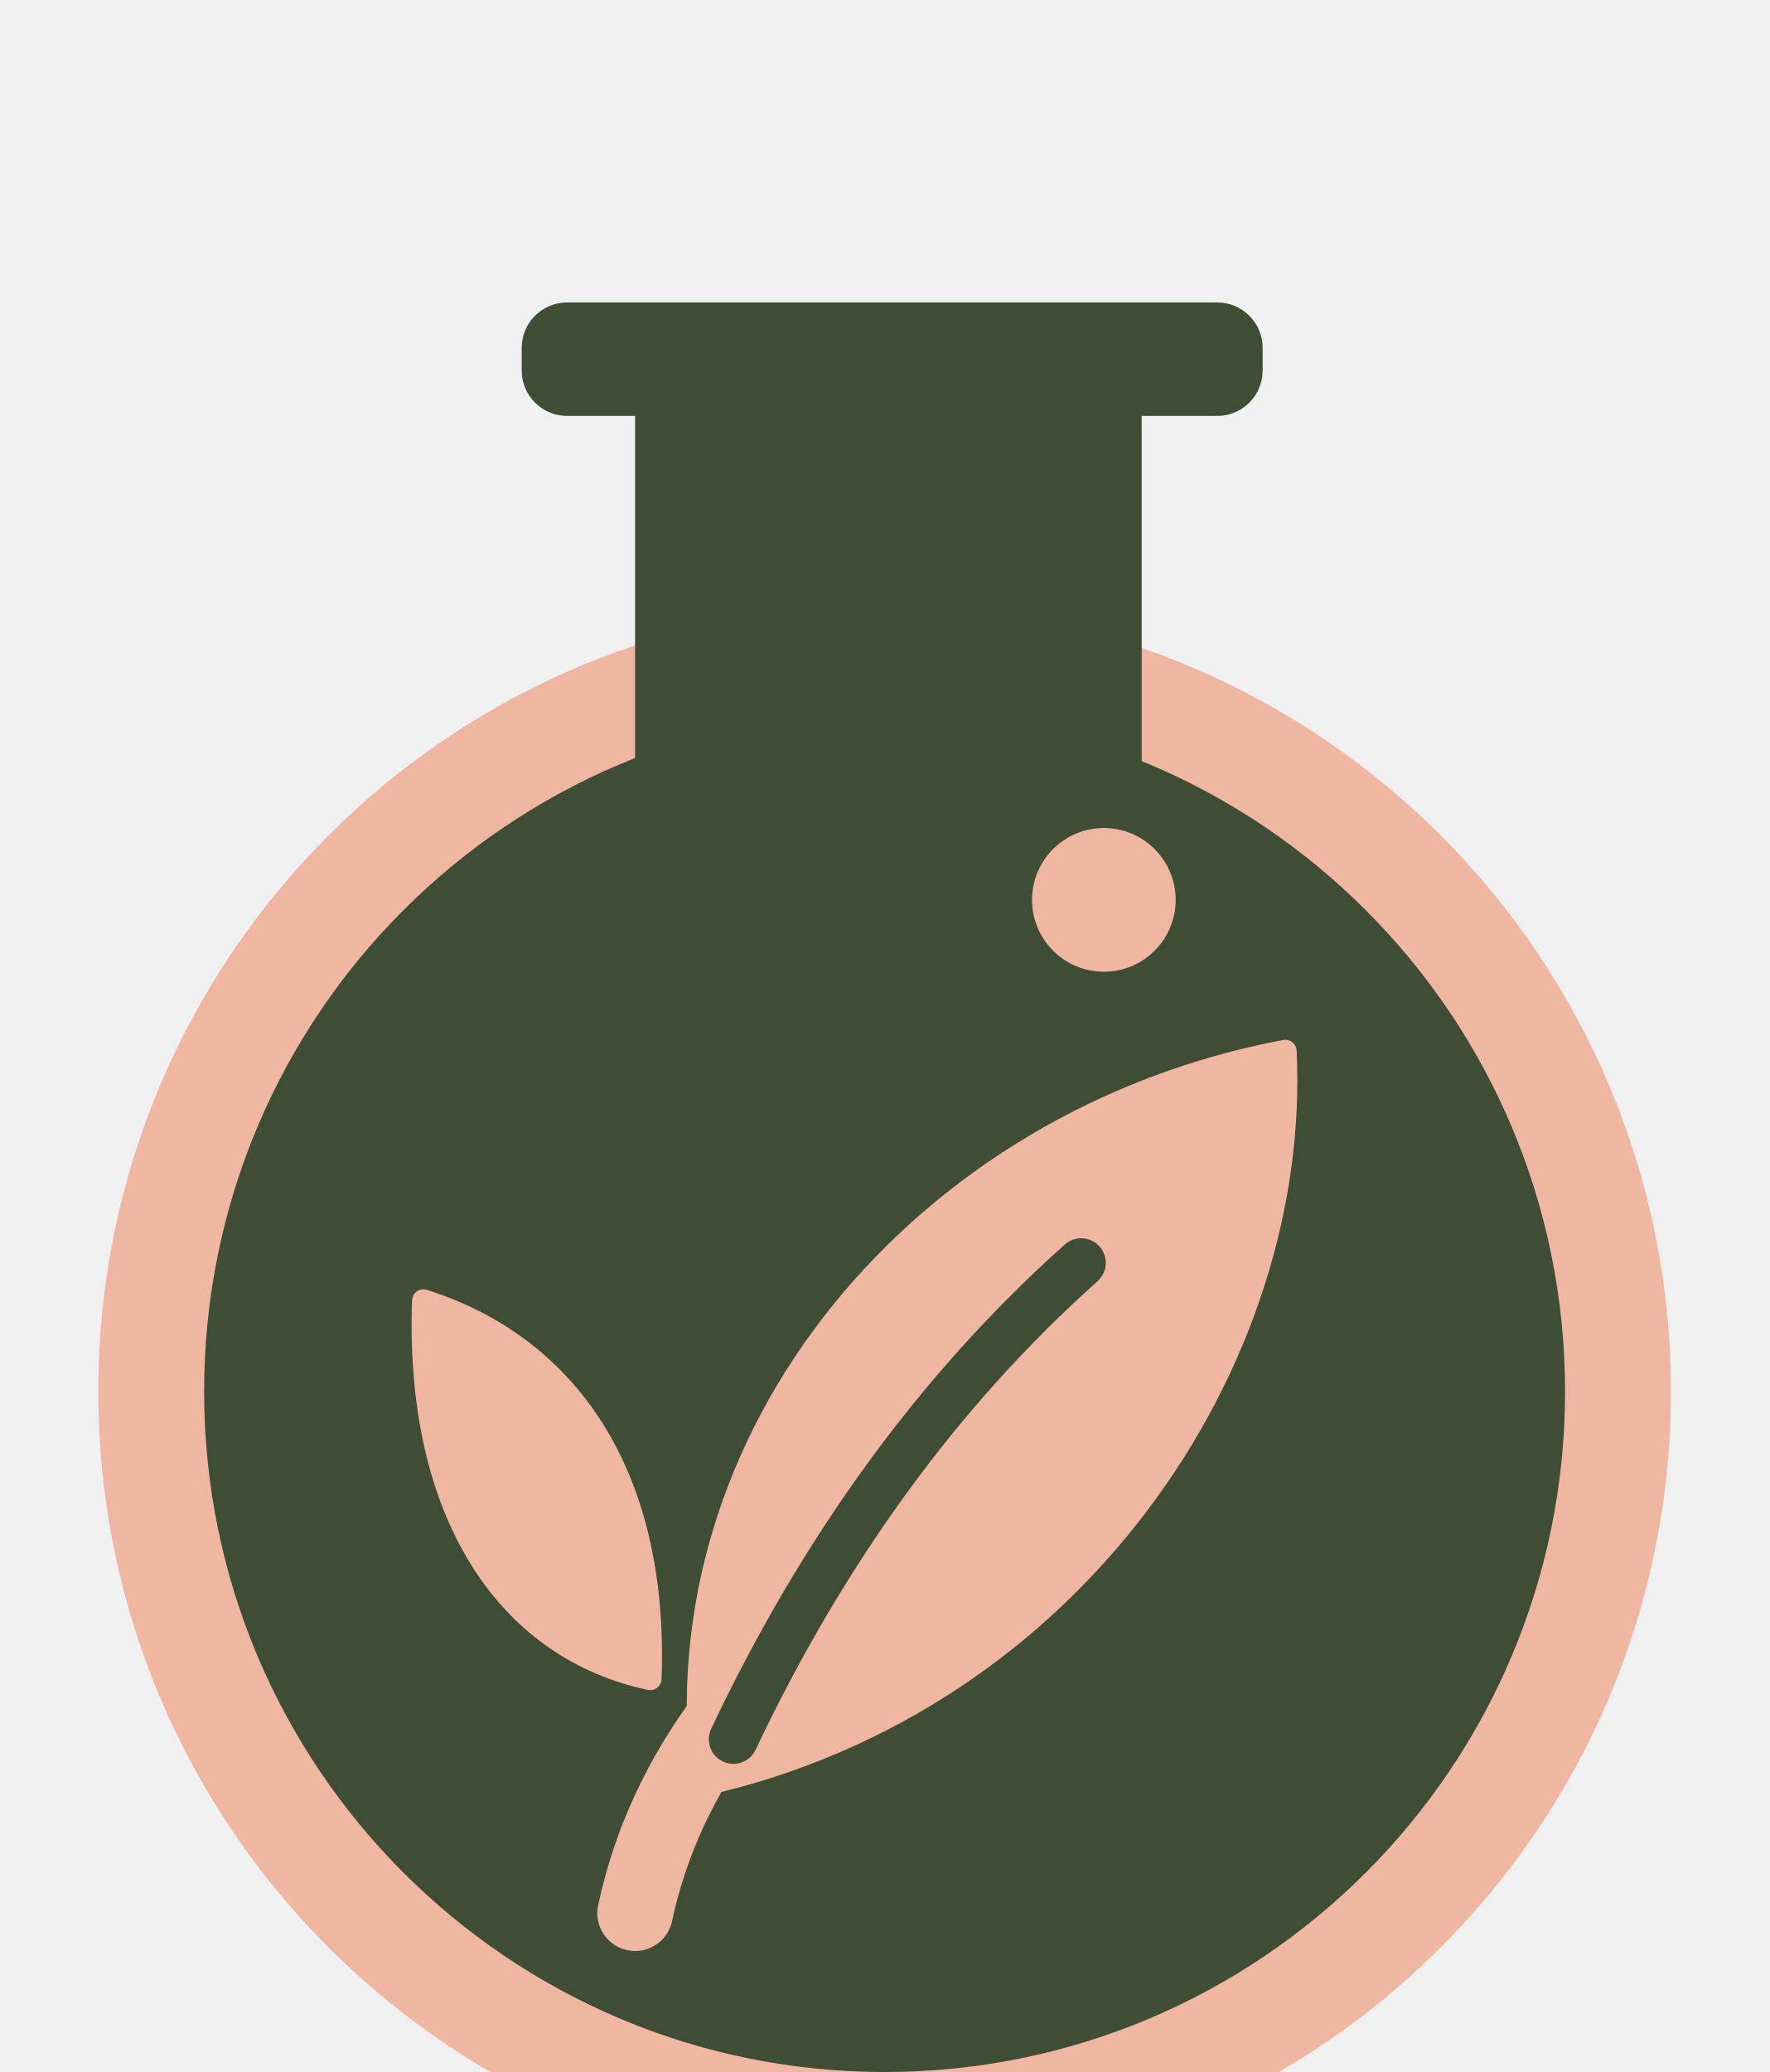
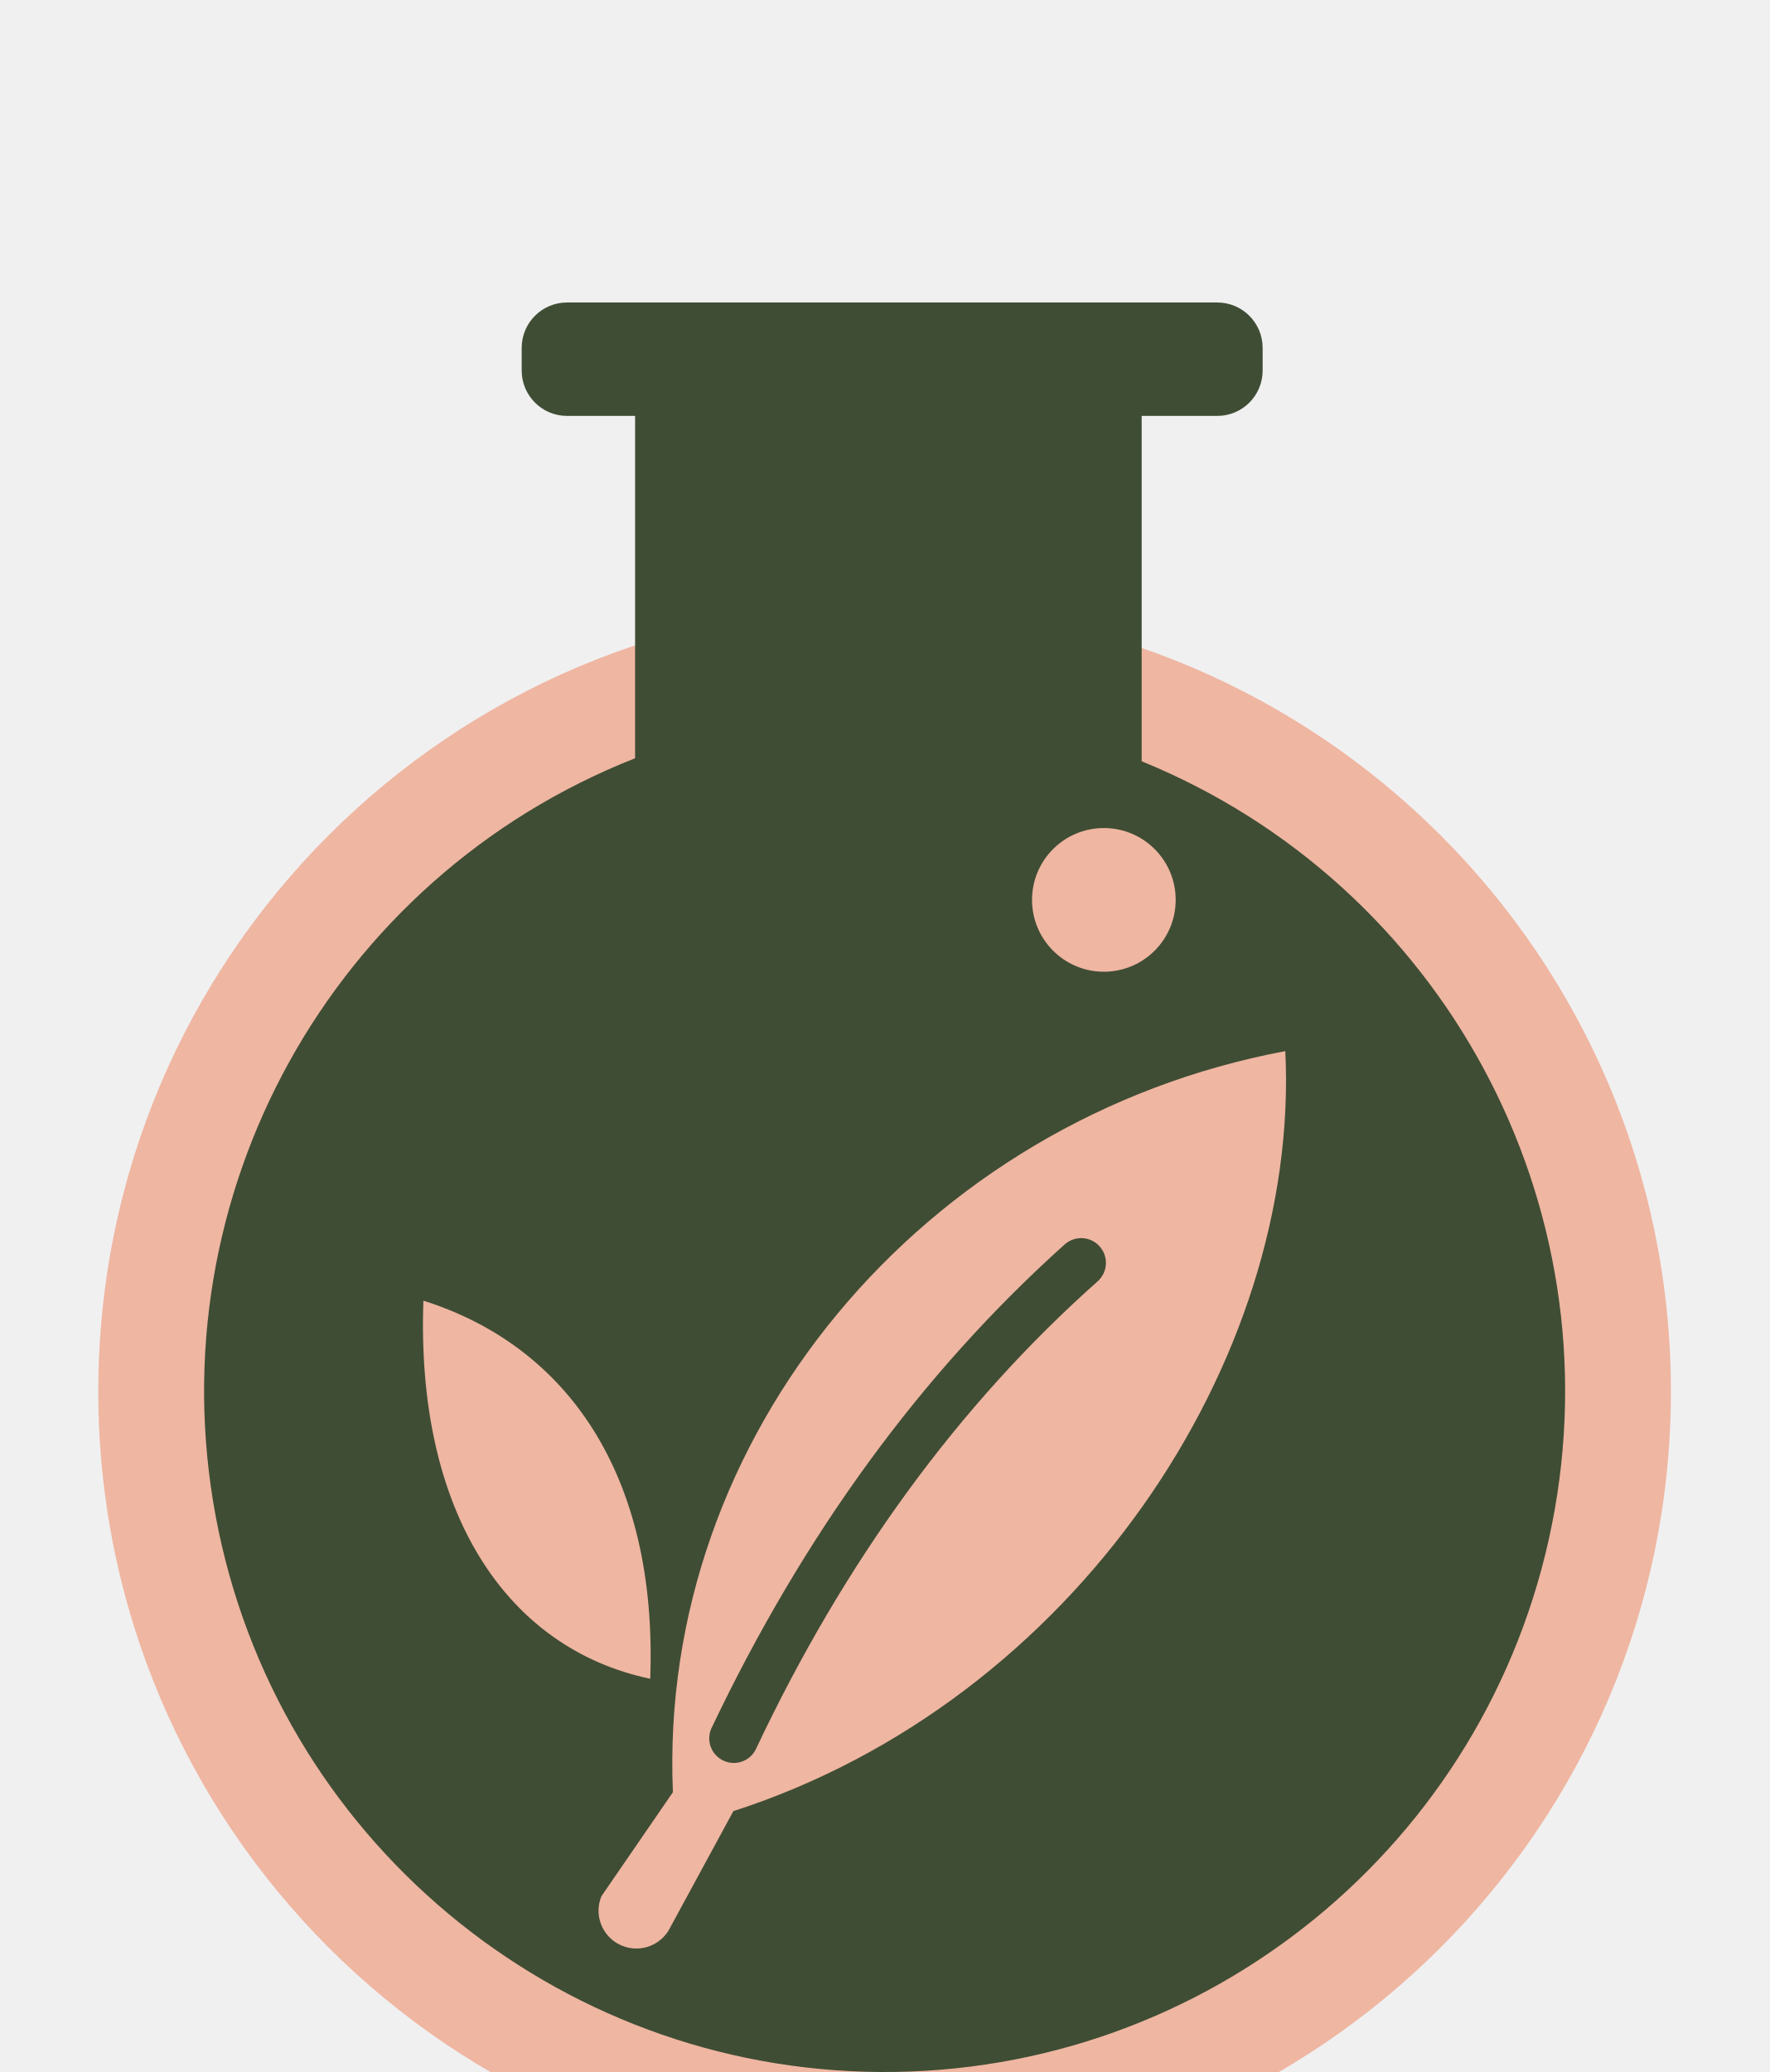
<svg xmlns="http://www.w3.org/2000/svg" viewBox="-27 -40 234 274">
  <style>
-     .halo { transform-origin: 90px 144px; animation: halo 3.2s ease-in-out infinite; }
-     .sprout { transform-origin: 57px 213px; animation: sway 3.2s ease-in-out infinite; }
-     .bubble { transform-origin: 119px 79px; animation: bob 2.4s ease-in-out infinite; }
-     .steam { animation: steam 2.8s ease-out infinite; opacity: 0; }
-     .steam.s2 { animation-delay: 0.9s; }
-     .steam.s3 { animation-delay: 1.8s; }
-     @keyframes halo { 0%, 100% { transform: scale(0.9); opacity: 0.35; } 50% { transform: scale(1.08); opacity: 0.6; } }
-     @keyframes sway { 0%, 100% { transform: rotate(-3deg); } 50% { transform: rotate(4deg); } }
-     @keyframes bob { 50% { transform: translateY(-5px) scale(1.08); } }
-     @keyframes steam {
-       0% { transform: translateY(0); opacity: 0; }
-       20% { opacity: 1; }
-       100% { transform: translateY(-38px); opacity: 0; }
-     }
-     @media (prefers-reduced-motion: reduce) {
-       .halo, .sprout, .bubble, .steam { animation: none; }
-     }
-   </style>
-   <defs>
-     <mask id="cutouts">
-       <rect x="-27" y="-40" width="234" height="274" fill="#fff" />
-       <g class="sprout">
-         <g fill="#000" stroke="#000" stroke-linecap="round" stroke-linejoin="round">
-           <path stroke-width="3" d="M66 196C60 150 95 108 143 99C145 140 115 185 66 196Z" />
-           <path stroke-width="3" d="M59 182C40 178 28 160 29 132C48 138 60 155 59 182Z" />
-           <path fill="none" stroke-width="10" d="M57 213Q60 199 69 187" />
-         </g>
-         <path d="M70 190Q88 152 116 127" fill="none" stroke="#fff" stroke-width="6.5" stroke-linecap="round" />
-       </g>
-       <circle class="bubble" cx="119" cy="79" r="9.5" fill="#000" />
-     </mask>
-   </defs>
+           .halo { transform-origin: 90px 144px; animation: halo 3.2s ease-in-out infinite; }
+           .steam { animation: steam 2.8s ease-out infinite; opacity: 0; }
+           .steam.s2 { animation-delay: 0.9s; }
+           .steam.s3 { animation-delay: 1.8s; }
+           @keyframes halo { 0%, 100% { transform: scale(0.9); opacity: 0.35; } 50% { transform: scale(1.08); opacity: 0.6; } }
+           @keyframes steam { 0% { transform: translateY(0); opacity: 0; } 20% { opacity: 1; } 100% { transform: translateY(-38px); opacity: 0; } }
+           @media (prefers-reduced-motion: reduce) { .halo, .steam { animation: none; } }
+         </style>
  <circle class="halo" cx="90" cy="144" r="104" fill="#EFB6A2" />
-   <g fill="#3F4D34" mask="url(#cutouts)">
-     <rect x="42" y="0" width="98" height="15" rx="6" />
-     <rect x="57" y="10" width="67" height="70" />
-     <circle cx="90" cy="144" r="90" />
-   </g>
+   <path fill="#3F4D34" fill-rule="evenodd" d="M48 0H134A6 6 0 0 1 140 6V9A6 6 0 0 1 134 15H124V60.67A90 90 0 1 1 57 60.27V15H48A6 6 0 0 1 42 9V6A6 6 0 0 1 48 0ZM128.5 79A9.5 9.5 0 1 0 109.5 79A9.5 9.5 0 1 0 128.5 79ZM52.55 210.75L62 197C60 150 95 108 143 99C145 140 115 185 70 199.5L61.45 215.25A5 5 0 0 1 52.55 210.75ZM59 182C40 178 28 160 29 132C48 138 60 155 59 182ZM67.07 188.6Q85.4 150.05 113.82 124.56A3.25 3.25 0 0 1 118.18 129.44Q90.6 153.95 72.93 191.4A3.25 3.25 0 0 1 67.07 188.6Z" />
  <g fill="#3F4D34">
    <circle class="steam" cx="84" cy="-6" r="5" />
    <circle class="steam s2" cx="98" cy="-4" r="3.5" />
    <circle class="steam s3" cx="90" cy="-8" r="2.8" />
  </g>
</svg>
